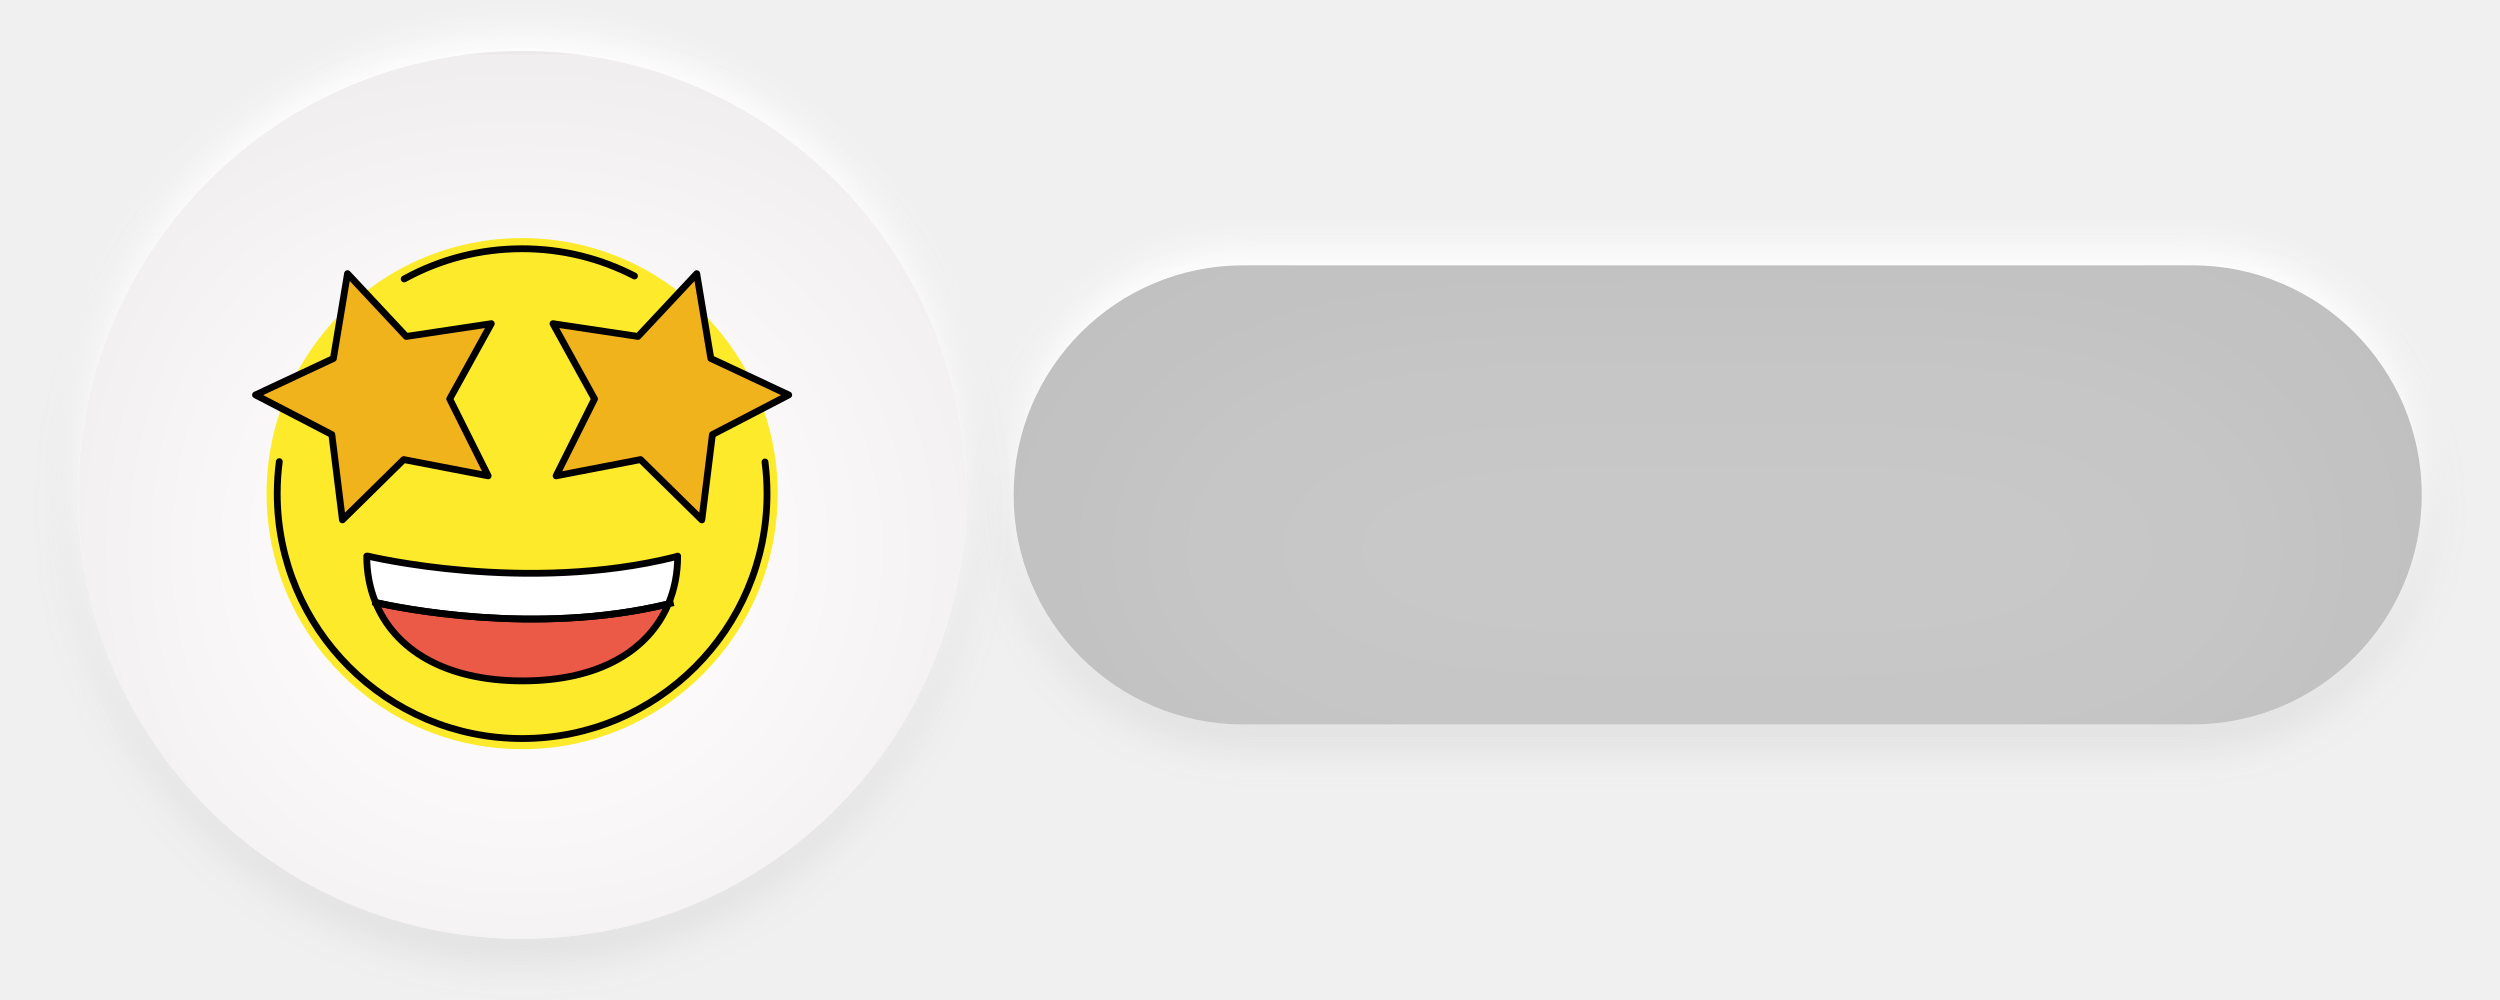
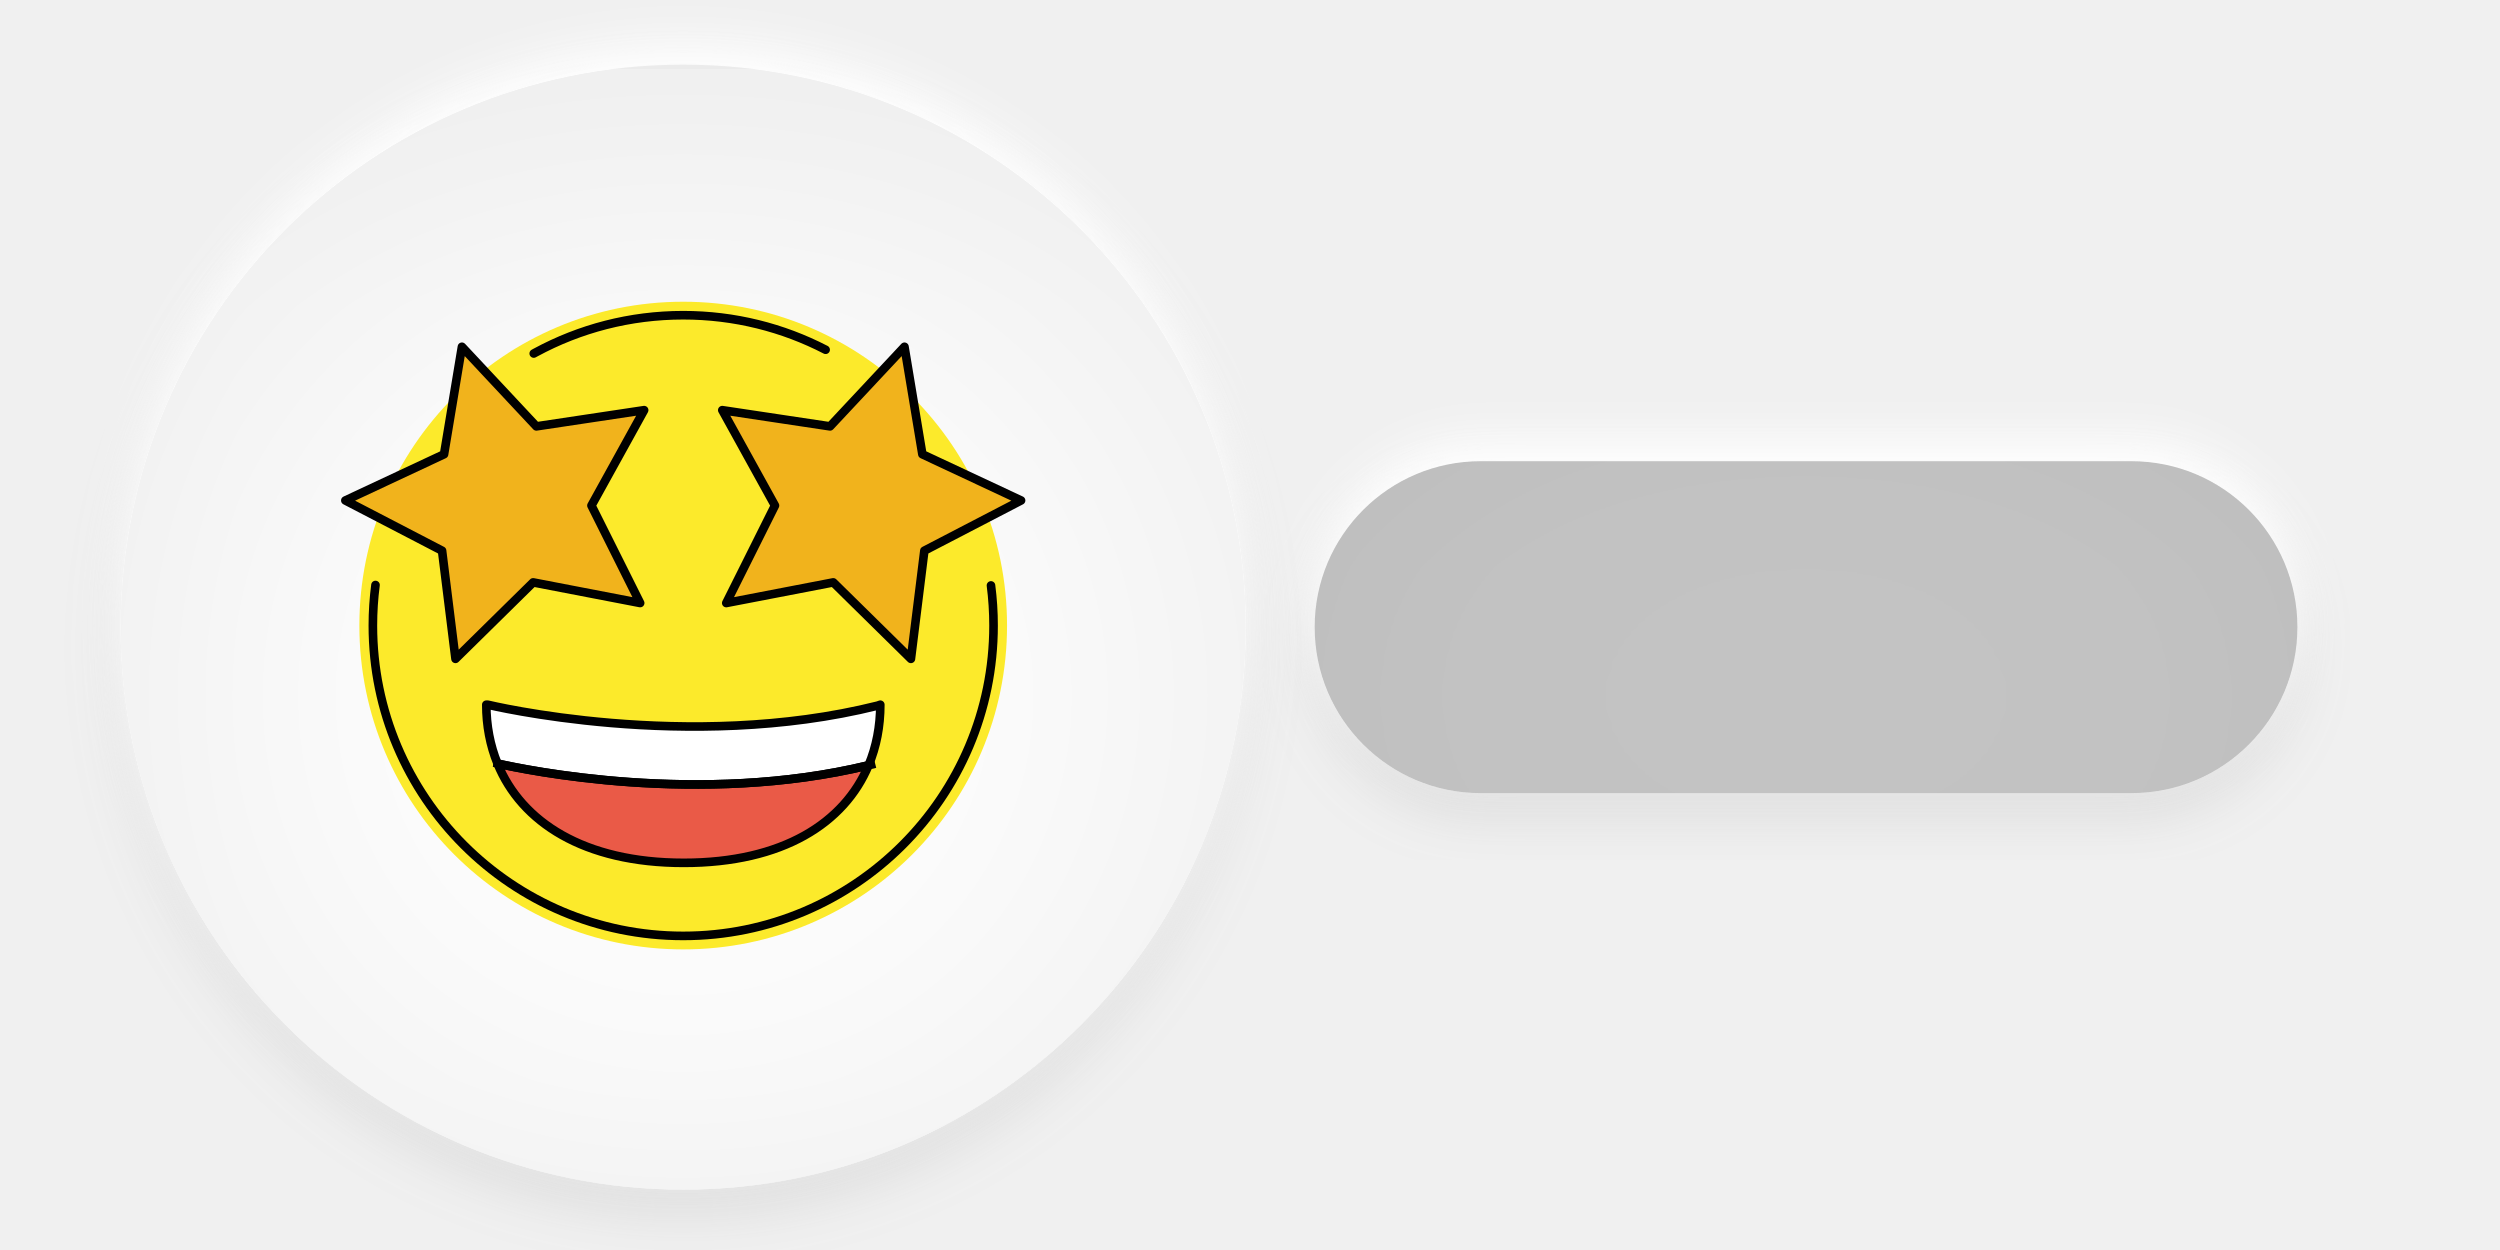
- <svg xmlns="http://www.w3.org/2000/svg" xmlns:xlink="http://www.w3.org/1999/xlink" id="emoji" width="200px" height="80px" viewBox="0 0 715 294" version="1.1">
+ <svg xmlns="http://www.w3.org/2000/svg" xmlns:xlink="http://www.w3.org/1999/xlink" id="emoji" width="160" height="80" viewBox="0 0 550 290" version="1.1">
  <defs>
-     <rect id="path-hfmp8jgacl-1" x="288" y="78" width="414" height="135" rx="67.5" />
+     <rect id="my-rect" x="290" y="107" width="228" height="77" rx="38.5" />
    <filter x="-5.3%" y="-17.8%" width="110.6%" height="137.8%" filterUnits="objectBoundingBox" id="filter-hfmp8jgacl-2">
      <feOffset dx="0" dy="5" in="SourceAlpha" result="shadowOffsetOuter1" />
      <feGaussianBlur stdDeviation="6.5" in="shadowOffsetOuter1" result="shadowBlurOuter1" />
      <feComposite in="shadowBlurOuter1" in2="SourceAlpha" operator="out" result="shadowBlurOuter1" />
      <feColorMatrix values="0 0 0 0 0.86   0 0 0 0 0.86   0 0 0 0 0.86  0 0 0 1 0" type="matrix" in="shadowBlurOuter1" result="shadowMatrixOuter1" />
      <feOffset dx="0" dy="-5" in="SourceAlpha" result="shadowOffsetOuter2" />
      <feGaussianBlur stdDeviation="5" in="shadowOffsetOuter2" result="shadowBlurOuter2" />
      <feComposite in="shadowBlurOuter2" in2="SourceAlpha" operator="out" result="shadowBlurOuter2" />
      <feColorMatrix values="0 0 0 0 1   0 0 0 0 1   0 0 0 0 1  0 0 0 1 0" type="matrix" in="shadowBlurOuter2" result="shadowMatrixOuter2" />
      <feMerge>
        <feMergeNode in="shadowMatrixOuter1" />
        <feMergeNode in="shadowMatrixOuter2" />
      </feMerge>
    </filter>
    <filter x="-19.2%" y="-60.4%" width="138.4%" height="223.0%" filterUnits="objectBoundingBox" id="filter-hfmp8jgacl-3">
      <feGaussianBlur stdDeviation="58.5" in="SourceAlpha" result="shadowBlurInner1" />
      <feOffset dx="0" dy="16" in="shadowBlurInner1" result="shadowOffsetInner1" />
      <feComposite in="shadowOffsetInner1" in2="SourceAlpha" operator="arithmetic" k2="-1" k3="1" result="shadowInnerInner1" />
      <feColorMatrix values="0 0 0 0 0   0 0 0 0 0   0 0 0 0 0  0 0 0 0.078 0" type="matrix" in="shadowInnerInner1" />
    </filter>
    <circle id="path-hfmp8jgacl-4" cx="143.5" cy="145.5" r="130.5" />
    <filter x="-8.4%" y="-9.2%" width="116.9%" height="119.5%" filterUnits="objectBoundingBox" id="filter-hfmp8jgacl-5">
      <feOffset dx="0" dy="5" in="SourceAlpha" result="shadowOffsetOuter1" />
      <feGaussianBlur stdDeviation="6.5" in="shadowOffsetOuter1" result="shadowBlurOuter1" />
      <feColorMatrix values="0 0 0 0 0.86   0 0 0 0 0.86   0 0 0 0 0.86  0 0 0 1 0" type="matrix" in="shadowBlurOuter1" result="shadowMatrixOuter1" />
      <feOffset dx="0" dy="-5" in="SourceAlpha" result="shadowOffsetOuter2" />
      <feGaussianBlur stdDeviation="5" in="shadowOffsetOuter2" result="shadowBlurOuter2" />
      <feColorMatrix values="0 0 0 0 1   0 0 0 0 1   0 0 0 0 1  0 0 0 1 0" type="matrix" in="shadowBlurOuter2" result="shadowMatrixOuter2" />
      <feMerge>
        <feMergeNode in="shadowMatrixOuter1" />
        <feMergeNode in="shadowMatrixOuter2" />
      </feMerge>
    </filter>
    <filter x="-30.5%" y="-31.2%" width="160.9%" height="163.6%" filterUnits="objectBoundingBox" id="filter-hfmp8jgacl-6">
      <feGaussianBlur stdDeviation="58.5" in="SourceAlpha" result="shadowBlurInner1" />
      <feOffset dx="0" dy="16" in="shadowBlurInner1" result="shadowOffsetInner1" />
      <feComposite in="shadowOffsetInner1" in2="SourceAlpha" operator="arithmetic" k2="-1" k3="1" result="shadowInnerInner1" />
      <feColorMatrix values="0 0 0 0 0   0 0 0 0 0   0 0 0 0 0  0 0 0 0.078 0" type="matrix" in="shadowInnerInner1" />
    </filter>
  </defs>
  <g id="Page-1" stroke="none" stroke-width="1" fill="none" fill-rule="evenodd">
    <g id="Rectangle-Copy-2">
-       <use fill="black" fill-opacity="1" filter="url(#filter-hfmp8jgacl-2)" xlink:href="#path-hfmp8jgacl-1" />
-       <use fill-opacity="0.15" fill="#000000" fill-rule="evenodd" xlink:href="#path-hfmp8jgacl-1" />
-       <use fill="black" fill-opacity="1" filter="url(#filter-hfmp8jgacl-3)" xlink:href="#path-hfmp8jgacl-1" />
+       <use fill="black" fill-opacity="1" filter="url(#filter-hfmp8jgacl-2)" xlink:href="#my-rect" />
+       <use fill-opacity="0.15" fill="#000000" fill-rule="evenodd" xlink:href="#my-rect" />
+       <use fill="black" fill-opacity="1" filter="url(#filter-hfmp8jgacl-3)" xlink:href="#my-rect" />
    </g>
    <g id="Oval-Copy-2">
      <use fill="black" fill-opacity="1" filter="url(#filter-hfmp8jgacl-5)" xlink:href="#path-hfmp8jgacl-4" />
-       <use fill="#FFFDFD" fill-rule="evenodd" xlink:href="#path-hfmp8jgacl-4" />
+       <use fill="#FFFFFF" fill-rule="evenodd" xlink:href="#path-hfmp8jgacl-4" />
      <use fill="black" fill-opacity="1" filter="url(#filter-hfmp8jgacl-6)" xlink:href="#path-hfmp8jgacl-4" />
    </g>
    <g>
      <g id="Group" transform="translate(64.8857, 70)">
        <g id="color" fill-rule="nonzero">
          <circle id="Oval" fill="#FCEA2B" cx="78.618" cy="75.13" r="75.13" />
          <polygon id="Path" fill="#F1B31C" points="44.316 28.916 69.316 25.157 57.093 47.287 68.393 69.902 43.569 65.115 25.553 82.85 22.435 57.762 0 46.109 22.896 35.39 27.047 10.452" />
          <polygon id="Path" fill="#F1B31C" points="112.684 28.916 87.684 25.157 99.907 47.287 88.607 69.902 113.431 65.115 131.447 82.85 134.565 57.762 157 46.109 134.104 35.39 129.953 10.452" />
          <path d="M121.621,107.549 C116.018,120.915 101.743,130.181 78.734,130.181 C55.538,130.181 41.075,120.696 35.535,107.142 C41.889,108.582 82.428,117.065 121.621,107.549 Z" id="Path" fill="#EA5A47" />
          <path d="M124.344,93.493 C124.344,98.502 123.437,103.229 121.621,107.549 C82.428,117.065 41.889,108.582 35.535,107.142 C33.813,102.916 32.936,98.314 32.936,93.493 L33.281,93.493 C33.281,93.493 79.642,104.731 123.718,93.712 L124.344,93.493 Z" id="Path" fill="#FFFFFF" />
        </g>
        <g id="line" transform="translate(0.2363, 3.1304)" stroke="#000000" stroke-linejoin="round" stroke-width="2">
          <path d="M124.108,90.363 C124.108,95.371 123.2,100.098 121.385,104.418 C82.192,113.935 41.653,105.451 35.298,104.011 C33.577,99.785 32.7,95.183 32.7,90.363 L33.044,90.363 C33.044,90.363 79.406,101.601 123.482,90.582 L124.108,90.363 Z" id="Path" stroke-linecap="round" />
          <path d="M121.385,104.418 C115.781,117.785 101.507,127.051 78.498,127.051 C55.302,127.051 40.839,117.566 35.298,104.011 C41.653,105.451 82.192,113.934 121.385,104.418 Z" id="Path" />
          <path d="M122.919,104.042 C122.418,104.168 121.886,104.293 121.385,104.418" id="Path" />
          <path d="M35.298,104.011 C34.703,103.855 34.422,103.792 34.422,103.792" id="Path" />
          <path d="M111.421,8.011 C101.526,2.892 90.291,0 78.382,0 C66.002,0 54.353,3.124 44.179,8.626 C44.021,8.711 43.865,8.796 43.709,8.883" id="Path" stroke-linecap="round" />
          <path d="M6.991,62.594 C6.59,65.672 6.383,68.812 6.383,72 C6.383,111.763 38.616,143.999 78.382,143.999 C118.145,143.999 150.382,111.763 150.382,72 C150.382,68.846 150.179,65.74 149.786,62.694" id="Path" stroke-linecap="round" />
          <polygon id="Path" stroke-linecap="round" points="44.316 25.786 69.316 22.027 57.093 44.156 68.393 66.771 43.569 61.984 25.553 79.72 22.435 54.632 0 42.978 22.896 32.26 27.047 7.322" />
          <polygon id="Path" stroke-linecap="round" points="112.447 25.786 87.448 22.027 99.671 44.156 88.371 66.771 113.195 61.984 131.211 79.72 134.329 54.632 156.764 42.978 133.867 32.26 129.717 7.322" />
        </g>
      </g>
      <animateTransform id="animate" attributeName="transform" attributeType="XML" type="rotate" from="0 143.5 145.5" to="360 143.5 145.5" dur="2s" repeatCount="indefinite" />
    </g>
    <text id="my-text" />
  </g>
</svg>
